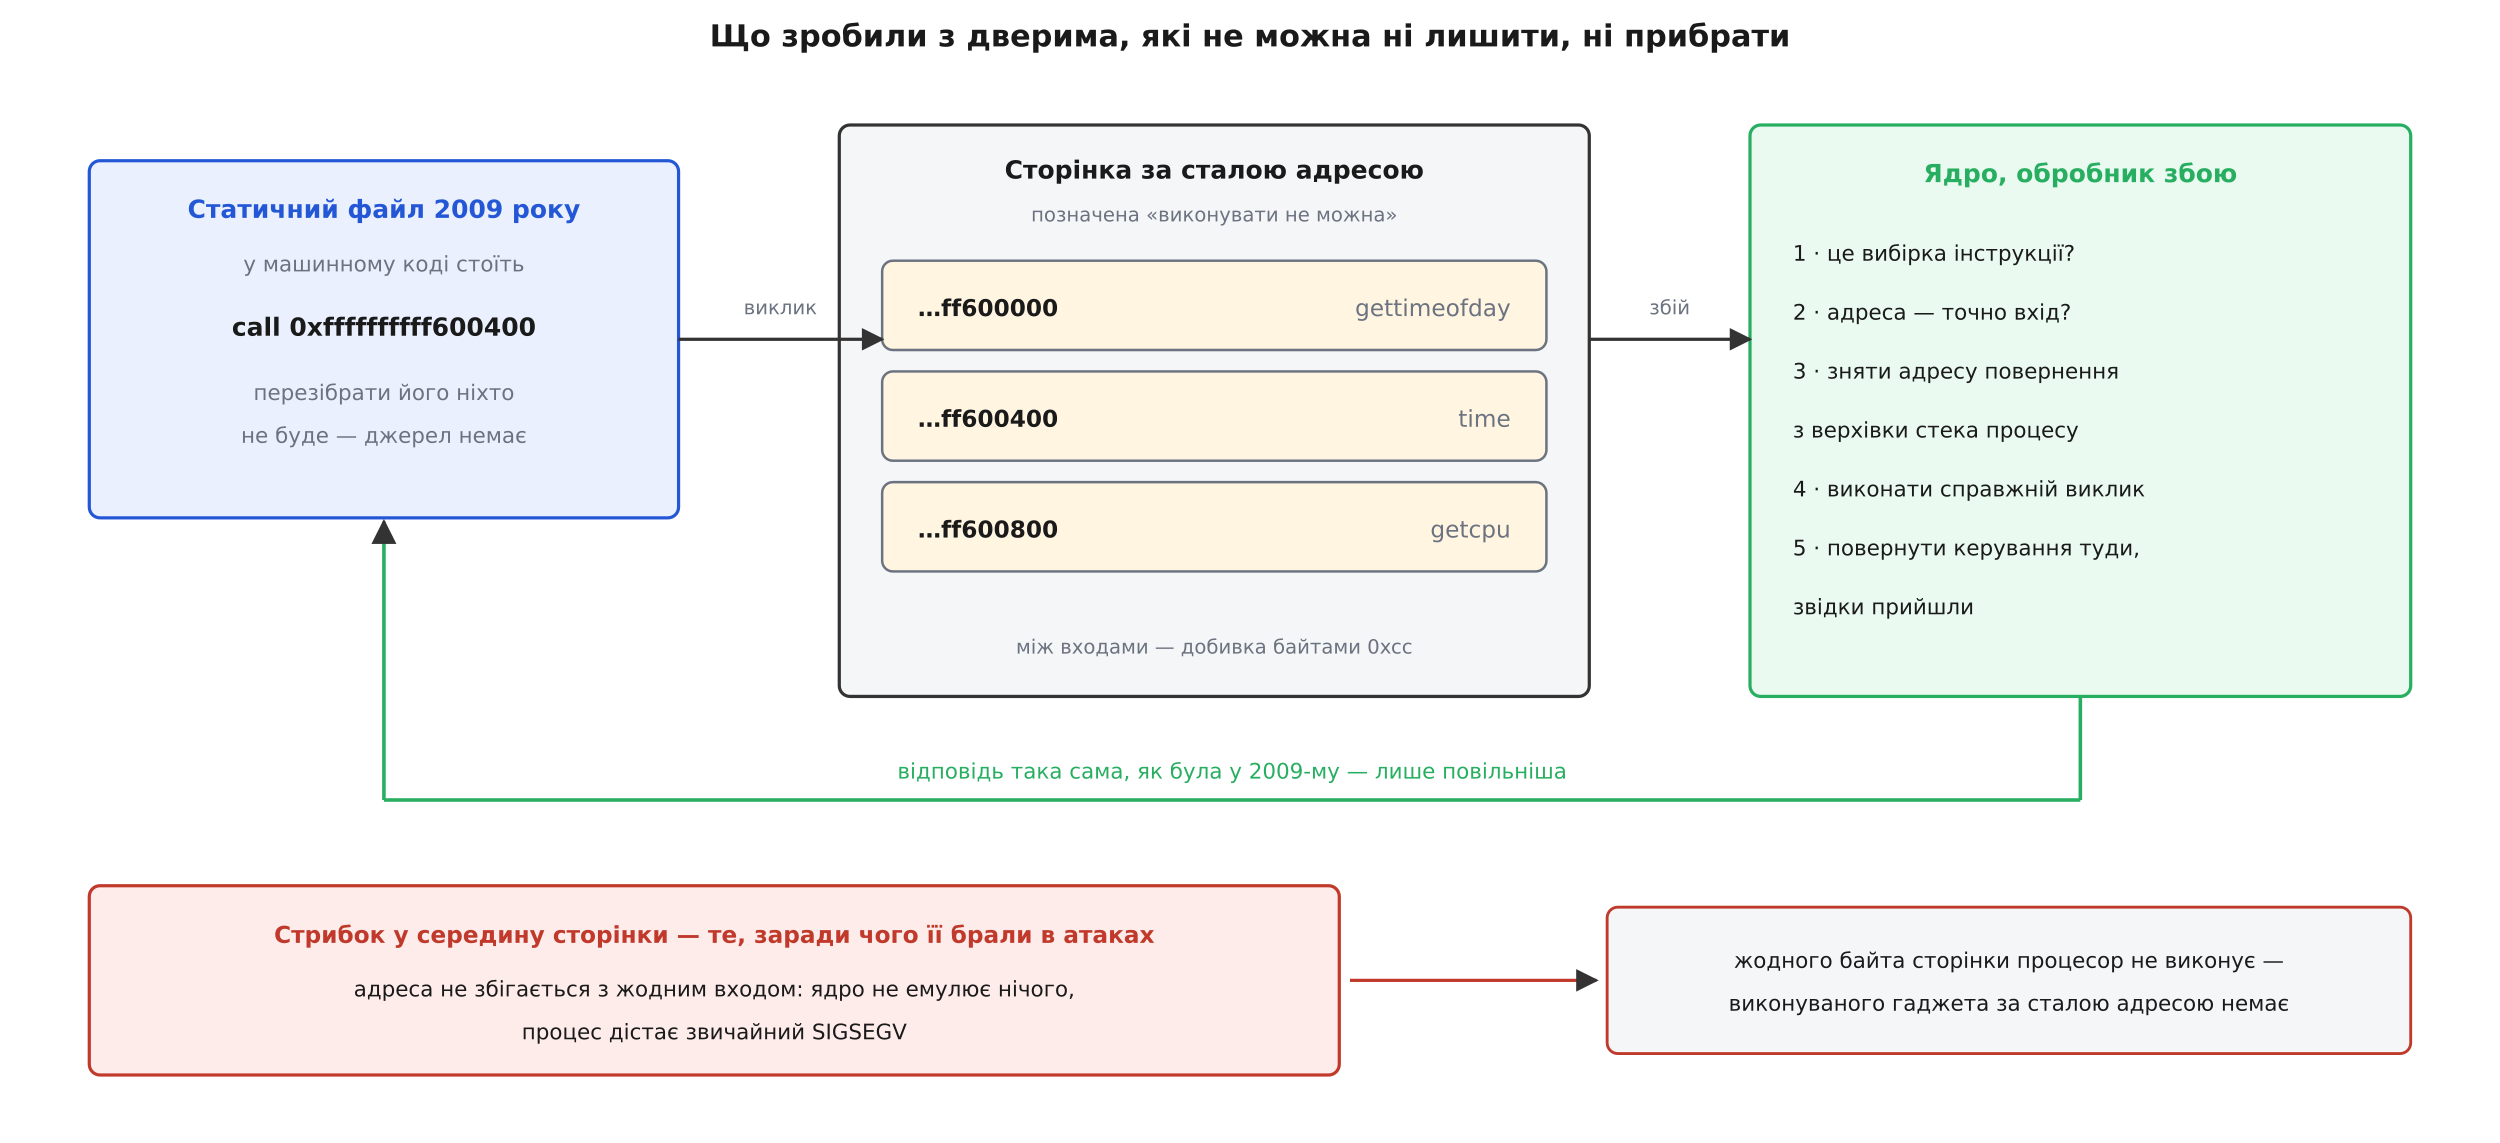
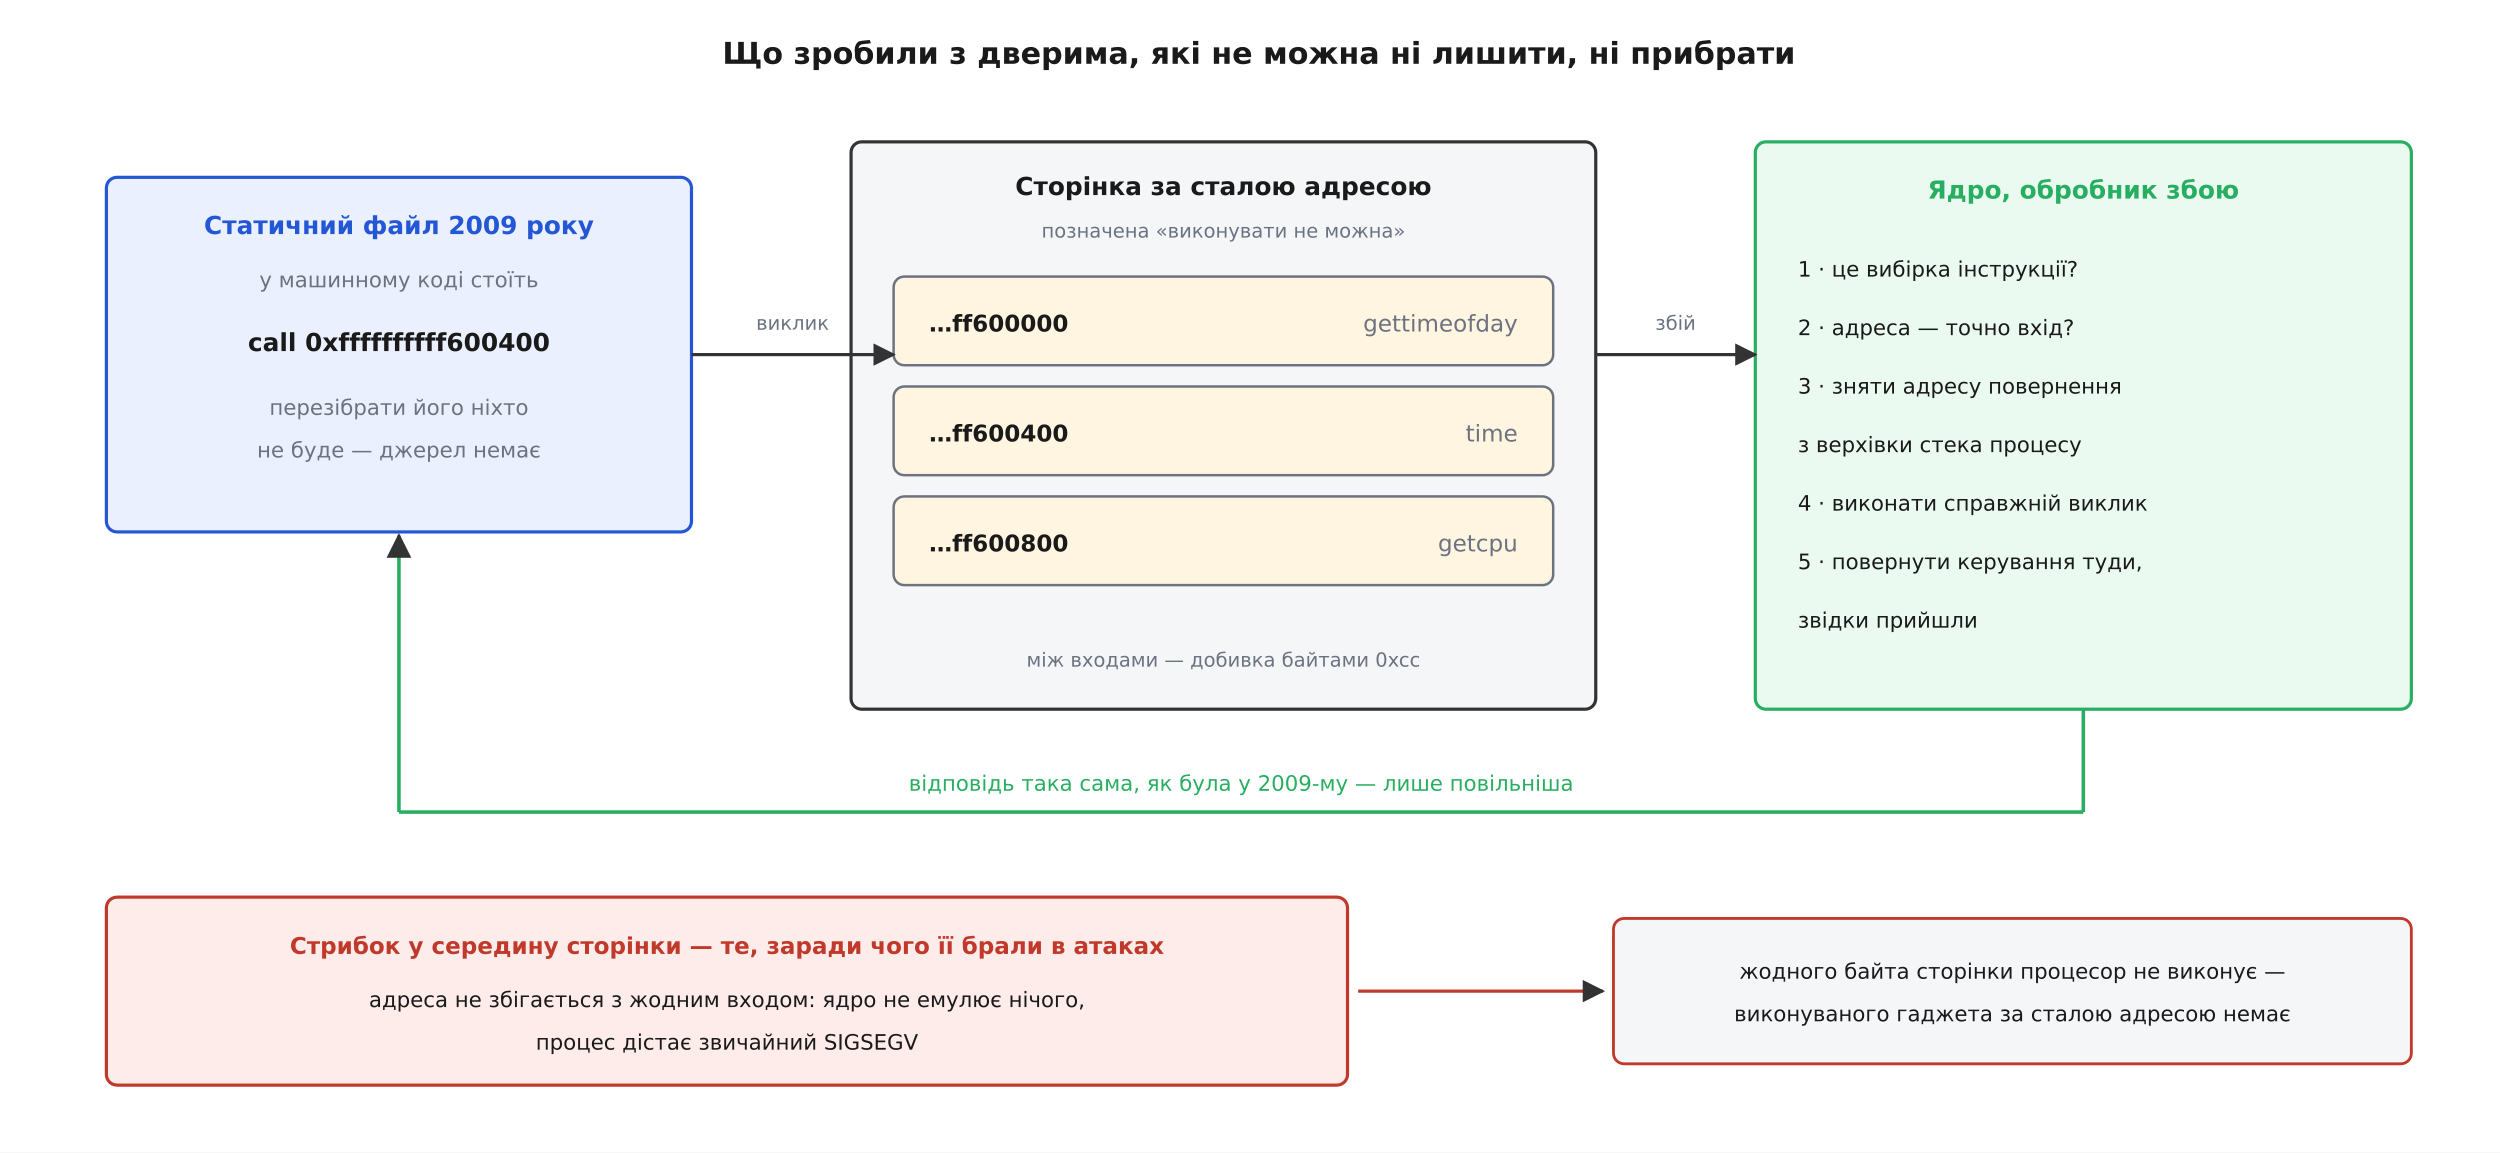
- <svg xmlns="http://www.w3.org/2000/svg" viewBox="0 0 1400 640" font-family="'Segoe UI', 'DejaVu Sans', Arial, sans-serif">
-   <rect width="1400" height="640" fill="#ffffff" />
+ <svg xmlns="http://www.w3.org/2000/svg" viewBox="-10 -10 1410 650" font-family="'Segoe UI', 'DejaVu Sans', Arial, sans-serif">
+   <rect x="-10" y="-10" width="1410" height="650" fill="#ffffff" />
  <defs>
    <marker id="arrow" viewBox="0 0 10 10" refX="9" refY="5" markerWidth="7" markerHeight="7" orient="auto-start-reverse">
      <path d="M0 0 L10 5 L0 10 z" fill="#333333" />
    </marker>
  </defs>
  <text x="700.0" y="26.0" font-family="'Segoe UI', 'DejaVu Sans', Arial, sans-serif" font-size="17" fill="#1a1a1a" text-anchor="middle" font-weight="700">Що зробили з дверима, які не можна ні лишити, ні прибрати</text>
  <rect x="50.0" y="90.0" width="330.0" height="200.0" rx="6" fill="#eaf0fd" stroke="#2457d6" stroke-width="1.8" />
  <text x="215.0" y="122.0" font-family="'Segoe UI', 'DejaVu Sans', Arial, sans-serif" font-size="14" fill="#2457d6" text-anchor="middle" font-weight="700">Статичний файл 2009 року</text>
  <text x="215.0" y="152.0" font-family="'Segoe UI', 'DejaVu Sans', Arial, sans-serif" font-size="12" fill="#6b7280" text-anchor="middle">у машинному коді стоїть</text>
  <text x="215.0" y="188.0" font-family="'Segoe UI', 'DejaVu Sans', Arial, sans-serif" font-size="14" fill="#1a1a1a" text-anchor="middle" font-weight="700">call 0xffffffffff600400</text>
  <text x="215.0" y="224.0" font-family="'Segoe UI', 'DejaVu Sans', Arial, sans-serif" font-size="12" fill="#6b7280" text-anchor="middle">перезібрати його ніхто</text>
  <text x="215.0" y="248.0" font-family="'Segoe UI', 'DejaVu Sans', Arial, sans-serif" font-size="12" fill="#6b7280" text-anchor="middle">не буде — джерел немає</text>
  <rect x="470.0" y="70.0" width="420.0" height="320.0" rx="6" fill="#f4f6f8" stroke="#333333" stroke-width="1.8" />
  <text x="680.0" y="100.0" font-family="'Segoe UI', 'DejaVu Sans', Arial, sans-serif" font-size="14" fill="#1a1a1a" text-anchor="middle" font-weight="700">Сторінка за сталою адресою</text>
  <text x="680.0" y="124.0" font-family="'Segoe UI', 'DejaVu Sans', Arial, sans-serif" font-size="11" fill="#6b7280" text-anchor="middle">позначена «виконувати не можна»</text>
  <rect x="494.0" y="146.0" width="372.0" height="50.0" rx="6" fill="#fff5e0" stroke="#6b7280" stroke-width="1.4" />
  <text x="514.0" y="177.0" font-family="'Segoe UI', 'DejaVu Sans', Arial, sans-serif" font-size="13" fill="#1a1a1a" text-anchor="start" font-weight="700">…ff600000</text>
  <text x="846.0" y="177.0" font-family="'Segoe UI', 'DejaVu Sans', Arial, sans-serif" font-size="13" fill="#6b7280" text-anchor="end">gettimeofday</text>
  <rect x="494.0" y="208.0" width="372.0" height="50.0" rx="6" fill="#fff5e0" stroke="#6b7280" stroke-width="1.4" />
  <text x="514.0" y="239.0" font-family="'Segoe UI', 'DejaVu Sans', Arial, sans-serif" font-size="13" fill="#1a1a1a" text-anchor="start" font-weight="700">…ff600400</text>
  <text x="846.0" y="239.0" font-family="'Segoe UI', 'DejaVu Sans', Arial, sans-serif" font-size="13" fill="#6b7280" text-anchor="end">time</text>
  <rect x="494.0" y="270.0" width="372.0" height="50.0" rx="6" fill="#fff5e0" stroke="#6b7280" stroke-width="1.4" />
  <text x="514.0" y="301.0" font-family="'Segoe UI', 'DejaVu Sans', Arial, sans-serif" font-size="13" fill="#1a1a1a" text-anchor="start" font-weight="700">…ff600800</text>
  <text x="846.0" y="301.0" font-family="'Segoe UI', 'DejaVu Sans', Arial, sans-serif" font-size="13" fill="#6b7280" text-anchor="end">getcpu</text>
  <text x="680.0" y="366.0" font-family="'Segoe UI', 'DejaVu Sans', Arial, sans-serif" font-size="11" fill="#6b7280" text-anchor="middle">між входами — добивка байтами 0xcc</text>
  <rect x="980.0" y="70.0" width="370.0" height="320.0" rx="6" fill="#eafaf0" stroke="#27ae60" stroke-width="1.8" />
  <text x="1165.0" y="102.0" font-family="'Segoe UI', 'DejaVu Sans', Arial, sans-serif" font-size="14" fill="#27ae60" text-anchor="middle" font-weight="700">Ядро, обробник збою</text>
  <text x="1004.0" y="146.0" font-family="'Segoe UI', 'DejaVu Sans', Arial, sans-serif" font-size="12" fill="#1a1a1a" text-anchor="start">1 · це вибірка інструкції?</text>
  <text x="1004.0" y="179.0" font-family="'Segoe UI', 'DejaVu Sans', Arial, sans-serif" font-size="12" fill="#1a1a1a" text-anchor="start">2 · адреса — точно вхід?</text>
  <text x="1004.0" y="212.0" font-family="'Segoe UI', 'DejaVu Sans', Arial, sans-serif" font-size="12" fill="#1a1a1a" text-anchor="start">3 · зняти адресу повернення</text>
  <text x="1004.0" y="245.0" font-family="'Segoe UI', 'DejaVu Sans', Arial, sans-serif" font-size="12" fill="#1a1a1a" text-anchor="start">     з верхівки стека процесу</text>
  <text x="1004.0" y="278.0" font-family="'Segoe UI', 'DejaVu Sans', Arial, sans-serif" font-size="12" fill="#1a1a1a" text-anchor="start">4 · виконати справжній виклик</text>
  <text x="1004.0" y="311.0" font-family="'Segoe UI', 'DejaVu Sans', Arial, sans-serif" font-size="12" fill="#1a1a1a" text-anchor="start">5 · повернути керування туди,</text>
  <text x="1004.0" y="344.0" font-family="'Segoe UI', 'DejaVu Sans', Arial, sans-serif" font-size="12" fill="#1a1a1a" text-anchor="start">     звідки прийшли</text>
  <line x1="380.0" y1="190.0" x2="494.0" y2="190.0" stroke="#333333" stroke-width="1.8" marker-end="url(#arrow)" />
  <text x="437.0" y="176.0" font-family="'Segoe UI', 'DejaVu Sans', Arial, sans-serif" font-size="11" fill="#6b7280" text-anchor="middle">виклик</text>
  <line x1="890.0" y1="190.0" x2="980.0" y2="190.0" stroke="#333333" stroke-width="1.8" marker-end="url(#arrow)" />
  <text x="935.0" y="176.0" font-family="'Segoe UI', 'DejaVu Sans', Arial, sans-serif" font-size="11" fill="#6b7280" text-anchor="middle">збій</text>
  <line x1="1165.0" y1="390.0" x2="1165.0" y2="448.0" stroke="#27ae60" stroke-width="2.0" />
  <line x1="1165.0" y1="448.0" x2="215.0" y2="448.0" stroke="#27ae60" stroke-width="2.0" />
  <line x1="215.0" y1="448.0" x2="215.0" y2="292.0" stroke="#27ae60" stroke-width="2.0" marker-end="url(#arrow)" />
  <text x="690.0" y="436.0" font-family="'Segoe UI', 'DejaVu Sans', Arial, sans-serif" font-size="12" fill="#27ae60" text-anchor="middle">відповідь така сама, як була у 2009-му — лише повільніша</text>
  <rect x="50.0" y="496.0" width="700.0" height="106.0" rx="6" fill="#fdecea" stroke="#c0392b" stroke-width="1.8" />
  <text x="400.0" y="528.0" font-family="'Segoe UI', 'DejaVu Sans', Arial, sans-serif" font-size="13" fill="#c0392b" text-anchor="middle" font-weight="700">Стрибок у середину сторінки — те, заради чого її брали в атаках</text>
  <text x="400.0" y="558.0" font-family="'Segoe UI', 'DejaVu Sans', Arial, sans-serif" font-size="12" fill="#1a1a1a" text-anchor="middle">адреса не збігається з жодним входом: ядро не емулює нічого,</text>
  <text x="400.0" y="582.0" font-family="'Segoe UI', 'DejaVu Sans', Arial, sans-serif" font-size="12" fill="#1a1a1a" text-anchor="middle">процес дістає звичайний SIGSEGV</text>
  <line x1="756.0" y1="549.0" x2="894.0" y2="549.0" stroke="#c0392b" stroke-width="1.8" marker-end="url(#arrow)" />
  <rect x="900.0" y="508.0" width="450.0" height="82.0" rx="6" fill="#f4f6f8" stroke="#c0392b" stroke-width="1.6" />
  <text x="1125.0" y="542.0" font-family="'Segoe UI', 'DejaVu Sans', Arial, sans-serif" font-size="12" fill="#1a1a1a" text-anchor="middle">жодного байта сторінки процесор не виконує —</text>
  <text x="1125.0" y="566.0" font-family="'Segoe UI', 'DejaVu Sans', Arial, sans-serif" font-size="12" fill="#1a1a1a" text-anchor="middle">виконуваного гаджета за сталою адресою немає</text>
</svg>
